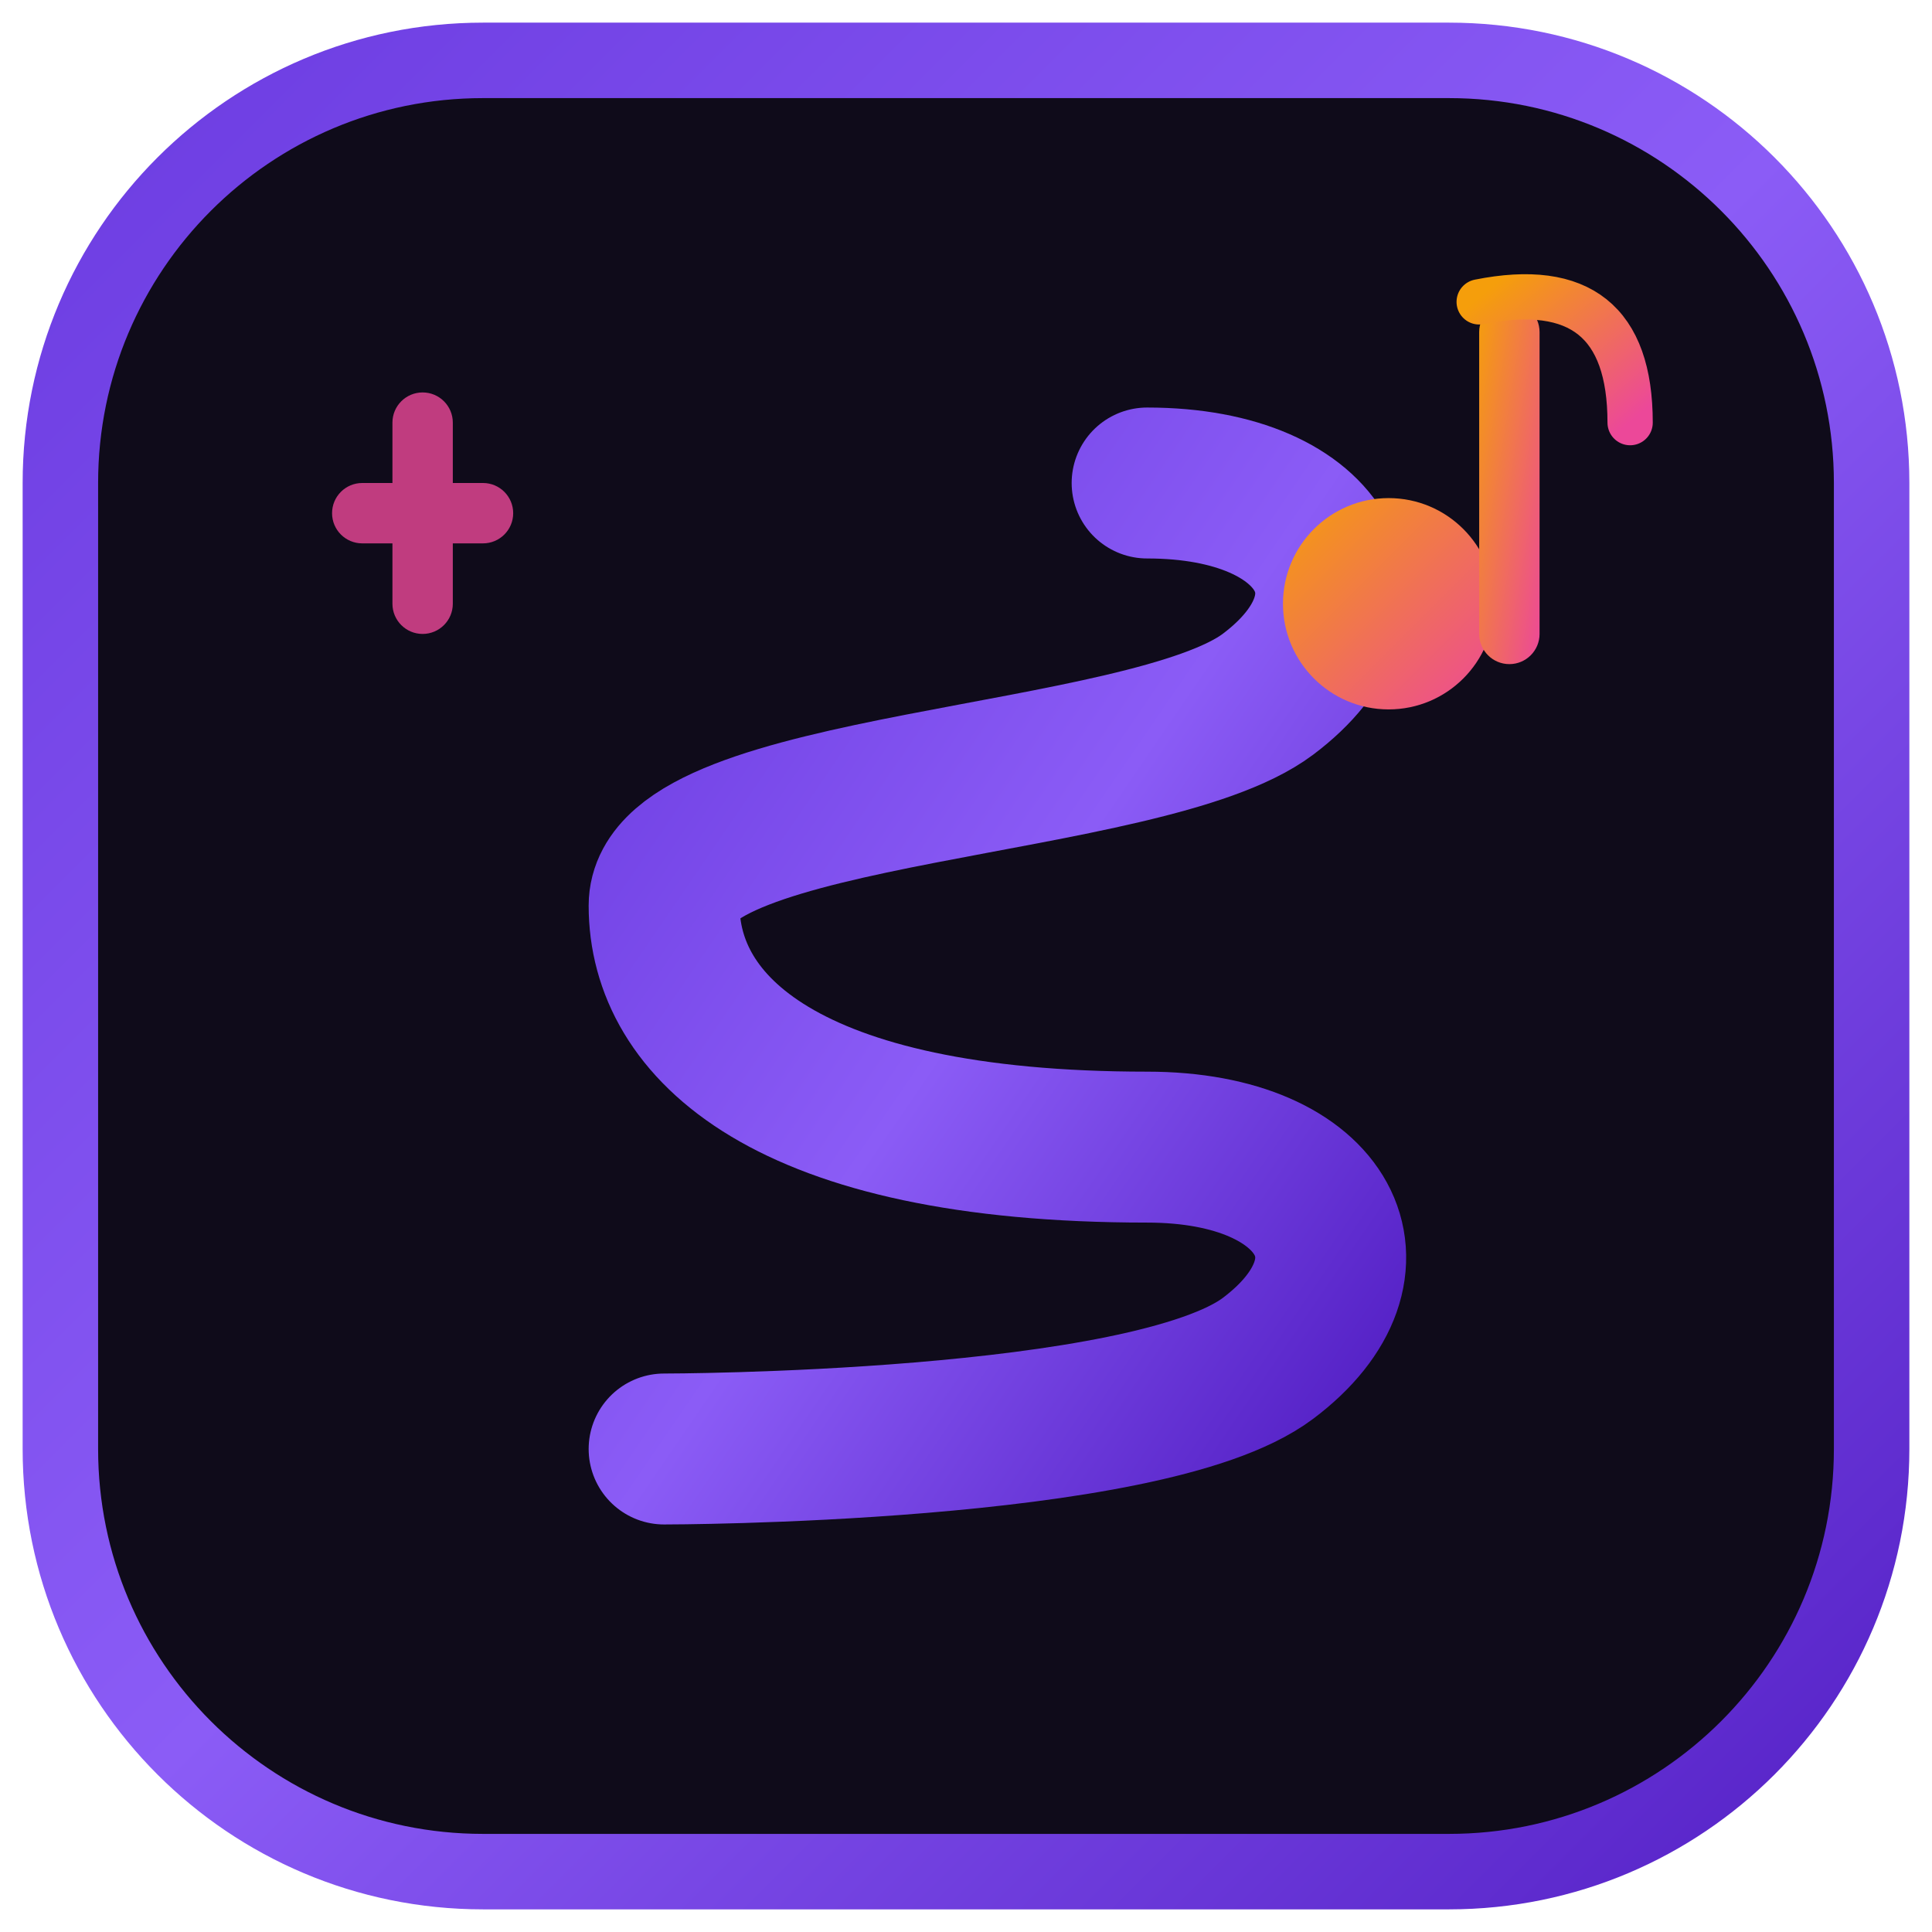
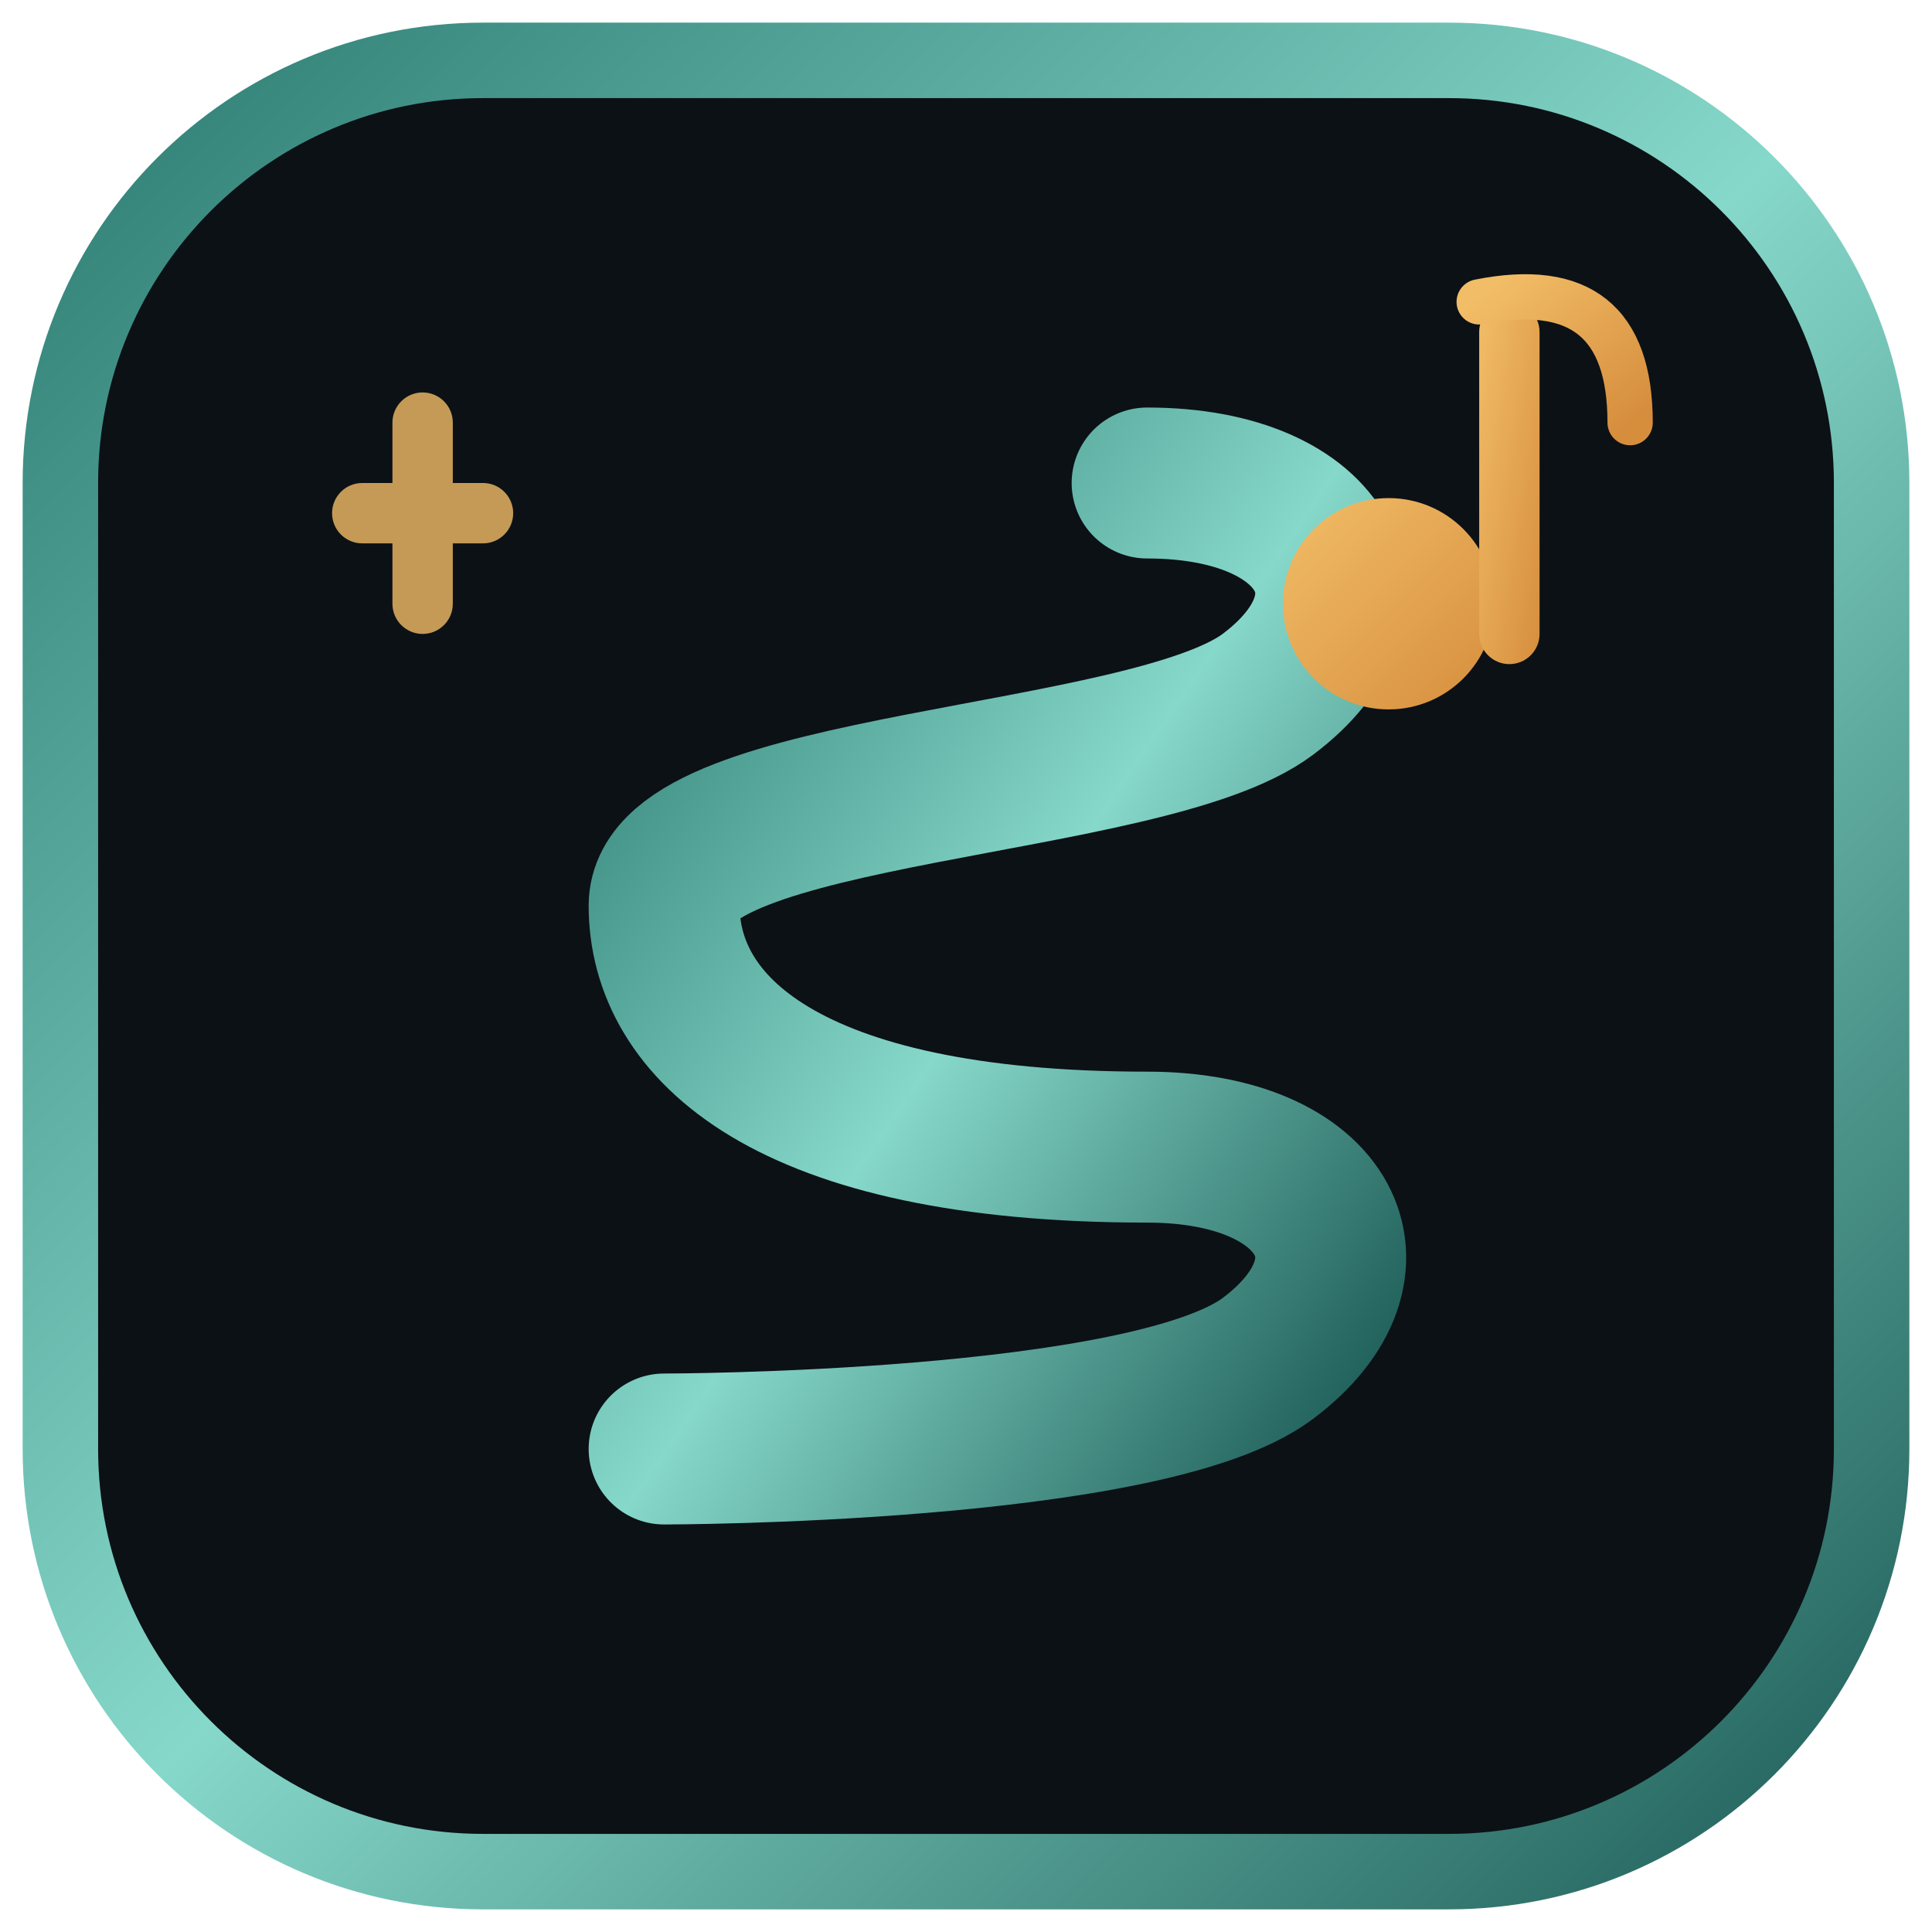
<svg xmlns="http://www.w3.org/2000/svg" viewBox="0 0 64 64" width="64" height="64">
  <defs>
    <linearGradient id="bgGradient" x1="0%" y1="0%" x2="100%" y2="100%">
-       <stop offset="0%" style="stop-color:#6C3CE1;stop-opacity:1" />
-       <stop offset="50%" style="stop-color:#8B5CF6;stop-opacity:1" />
-       <stop offset="100%" style="stop-color:#5521C6;stop-opacity:1" />
+       <stop offset="0%" style="stop-color:#2E7D73;stop-opacity:1" />
+       <stop offset="50%" style="stop-color:#86D8CA;stop-opacity:1" />
+       <stop offset="100%" style="stop-color:#1F5F59;stop-opacity:1" />
    </linearGradient>
    <linearGradient id="noteGradient" x1="0%" y1="0%" x2="100%" y2="100%">
-       <stop offset="0%" style="stop-color:#F59E0B;stop-opacity:1" />
-       <stop offset="100%" style="stop-color:#EC4899;stop-opacity:1" />
+       <stop offset="0%" style="stop-color:#F2BD67;stop-opacity:1" />
+       <stop offset="100%" style="stop-color:#D68E3D;stop-opacity:1" />
    </linearGradient>
  </defs>
-   <rect x="2" y="2" width="60" height="60" rx="14" fill="#0F0B1A" stroke="url(#bgGradient)" stroke-width="2.5" />
+   <rect x="2" y="2" width="60" height="60" rx="14" fill="#0C1116" stroke="url(#bgGradient)" stroke-width="2.5" />
  <path d="M38 16 C44 16, 46 20, 42 23 C38 26, 22 26, 22 30 C22 34, 26 38, 38 38 C44 38, 46 42, 42 45 C38 48, 22 48, 22 48" stroke="url(#bgGradient)" stroke-width="5" fill="none" stroke-linecap="round" />
  <circle cx="46" cy="20" r="3.5" fill="url(#noteGradient)" />
  <rect x="49" y="10" width="2" height="12" rx="1" fill="url(#noteGradient)" />
  <path d="M49 10 Q54 9, 54 14" stroke="url(#noteGradient)" stroke-width="1.5" fill="none" stroke-linecap="round" />
-   <g fill="#EC4899" opacity="0.8">
+   <g fill="#F2BD67" opacity="0.8">
    <rect x="13" y="13" width="2" height="8" rx="1" />
    <rect x="11" y="16" width="6" height="2" rx="1" />
  </g>
</svg>
